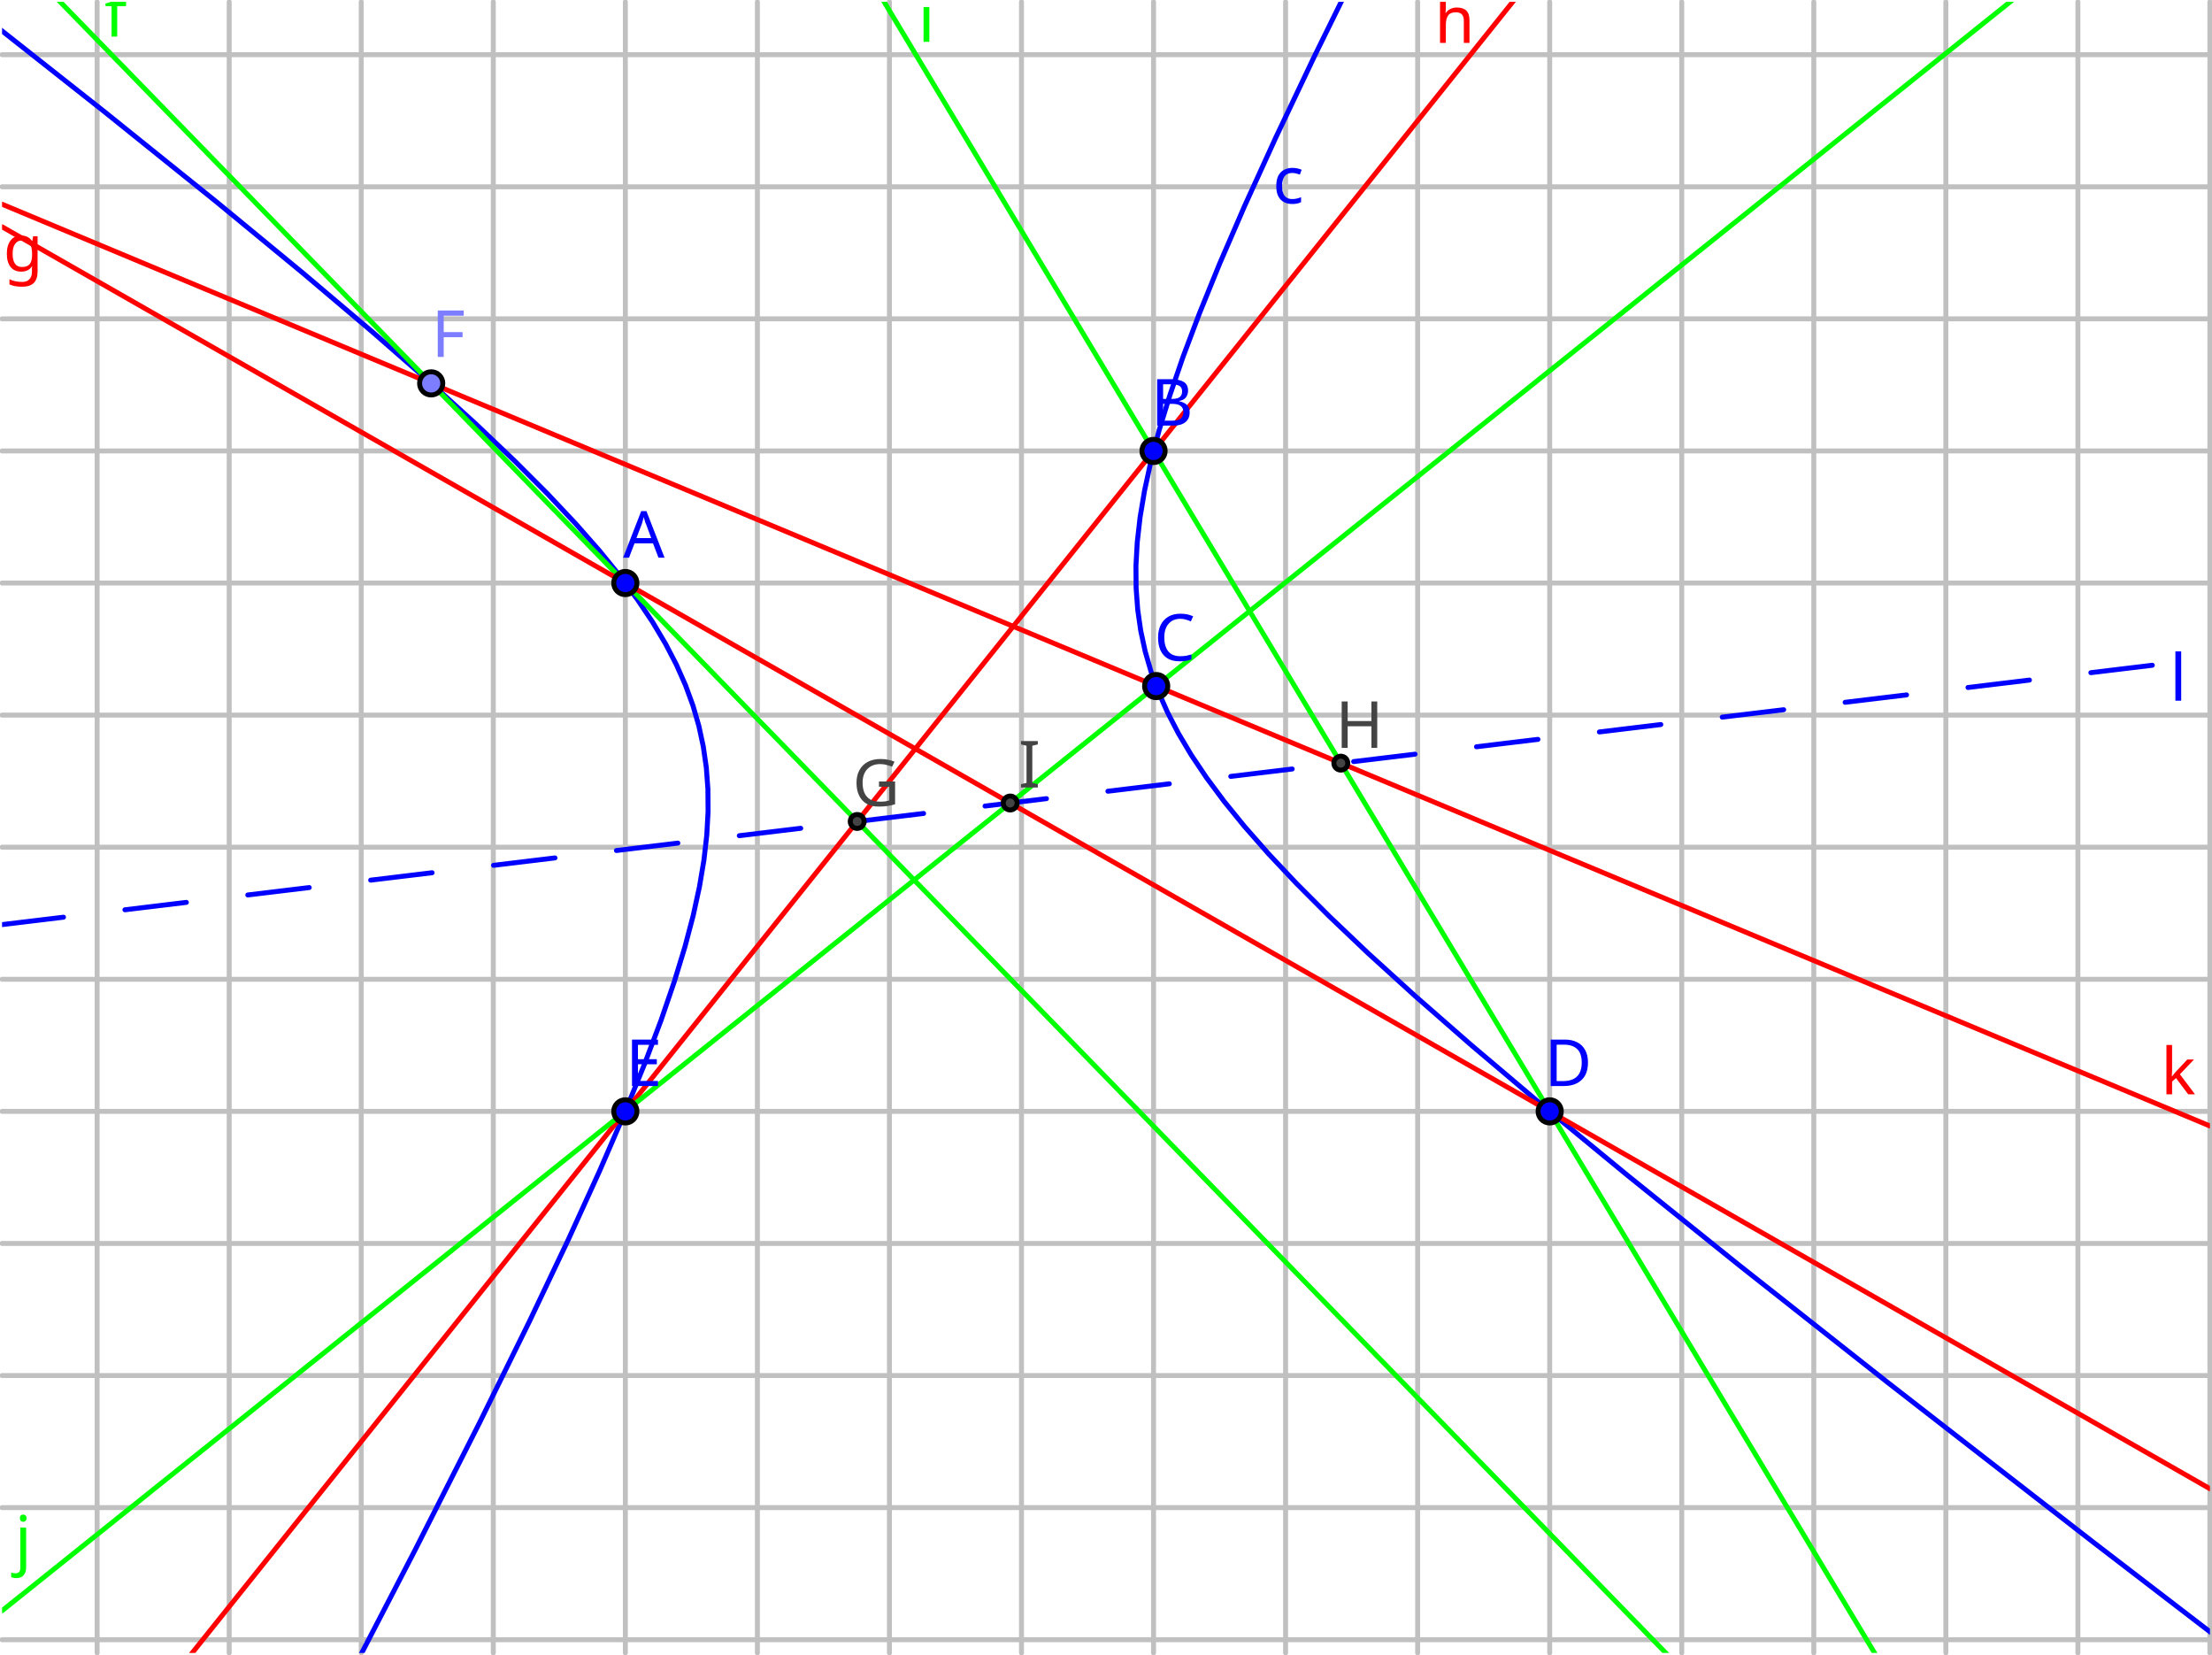
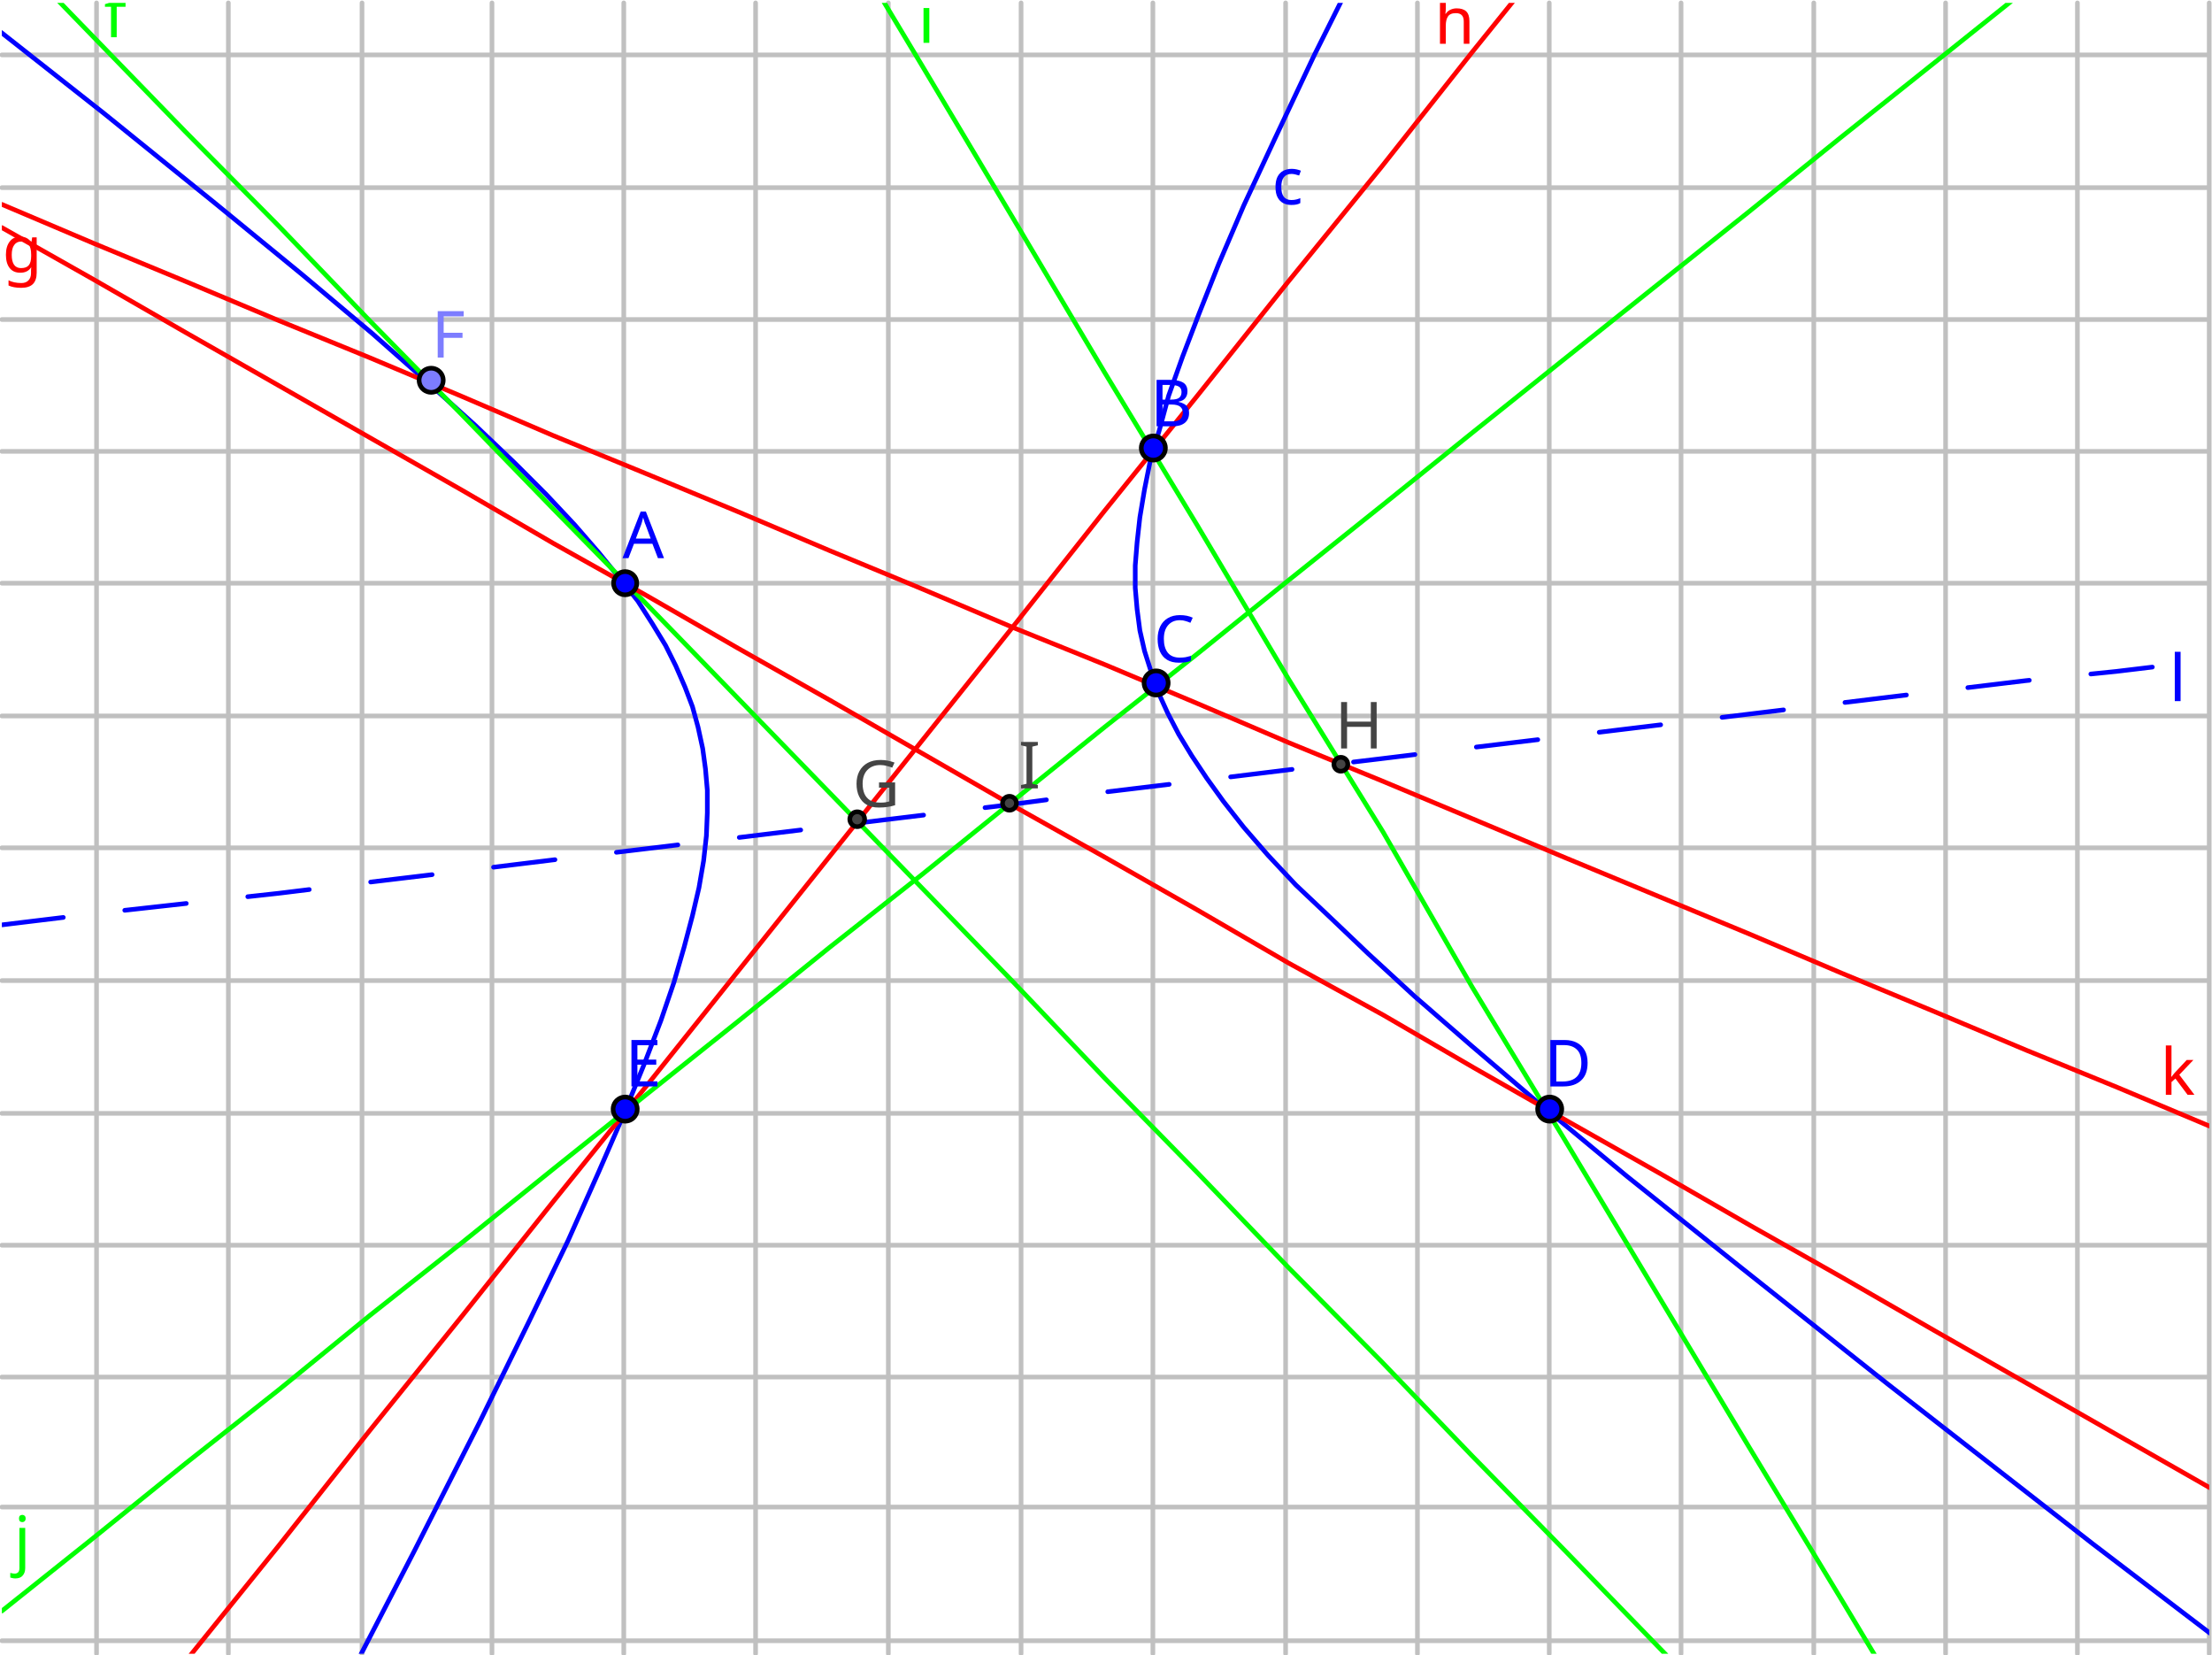
- <svg xmlns="http://www.w3.org/2000/svg" width="476pt" height="356pt" viewBox="-110.028 -86.981 238.265 178.23 ">
-   <g transform="translate(0, 91.24869 ) scale(1,-1) translate(0,86.98094 )">
-     <g>
-       <g stroke="rgb(0.0%,0.0%,0.0%)">
-         <g fill="rgb(0.0%,0.0%,0.0%)">
-           <g stroke-width="0.4pt">
-             <g>
-               <g stroke-linecap="round">
-                 <g stroke-linejoin="round">
-                   <g>
-                     <g stroke="rgb(75.294%,75.294%,75.294%)">
-                       <g fill="rgb(75.294%,75.294%,75.294%)">
-                         <path d=" M  -109.828 -86.781 M  -109.828 -85.358 L  128.037 -85.358 M  -109.828 -71.132 L  128.037 -71.132 M  -109.828 -56.905 L  128.037 -56.905 M  -109.828 -42.679 L  128.037 -42.679 M  -109.828 -28.453 L  128.037 -28.453 M  -109.828 -14.226 L  128.037 -14.226 M  -109.828 0.0 L  128.037 0.0 M  -109.828 14.226 L  128.037 14.226 M  -109.828 28.453 L  128.037 28.453 M  -109.828 42.679 L  128.037 42.679 M  -109.828 56.905 L  128.037 56.905 M  -109.828 71.132 L  128.037 71.132 M  -109.828 85.358 L  128.037 85.358 M  -99.585 -86.781 L  -99.585 91.049 M  -85.358 -86.781 L  -85.358 91.049 M  -71.132 -86.781 L  -71.132 91.049 M  -56.905 -86.781 L  -56.905 91.049 M  -42.679 -86.781 L  -42.679 91.049 M  -28.453 -86.781 L  -28.453 91.049 M  -14.226 -86.781 L  -14.226 91.049 M  0.0 -86.781 L  0.0 91.049 M  14.226 -86.781 L  14.226 91.049 M  28.453 -86.781 L  28.453 91.049 M  42.679 -86.781 L  42.679 91.049 M  56.905 -86.781 L  56.905 91.049 M  71.132 -86.781 L  71.132 91.049 M  85.358 -86.781 L  85.358 91.049 M  99.585 -86.781 L  99.585 91.049 M  113.811 -86.781 L  113.811 91.049 M  128.032 -86.781 L  128.032 91.049  " style="fill:none" />
-                       </g>
-                     </g>
-                   </g>
-                   <clipPath id="pgfcp1">
-                     <path d=" M  -109.828 -86.781 M  -109.828 -86.781 L  -109.828 91.049 L  128.037 91.049 L  128.037 -86.781 Z M  128.037 91.049  " />
-                   </clipPath>
-                   <g clip-path="url(#pgfcp1)">
-                     <g>
-                       <g stroke="rgb(0.0%,0.0%,100.0%)">
-                         <g fill="rgb(0.0%,0.0%,100.0%)">
-                           <path d=" M  2943.131 -2198.701 L  563.627 -413.185 L  301.788 -216.263 L  201.311 -140.368 L  148.26 -100.027 L  115.519 -74.898 L  93.333 -57.662 L  77.347 -45.047 L  65.315 -35.368 L  55.95 -27.658 L  48.474 -21.33 L  42.39 -16.01 L  37.368 -11.445 L  33.167 -7.452 L  29.619 -3.901 L  26.604 -0.697 L  24.026 2.234 L  21.817 4.952 L  19.923 7.501 L  18.297 9.922 L  16.914 12.245 L  15.742 14.5 L  14.762 16.712 L  13.958 18.902 L  13.325 21.094 L  12.847 23.309 L  12.522 25.567 L  12.35 27.893 L  12.331 30.311 L  12.471 32.848 L  12.777 35.537 L  13.258 38.41 L  13.934 41.513 L  14.827 44.898 L  15.969 48.63 L  17.395 52.788 L  19.165 57.483 L  21.345 62.847 L  24.041 69.075 L  27.391 76.423 L  31.591 85.257 L  36.948 96.136 L  43.924 109.906 L  53.279 127.953 L  66.382 152.769 L  85.833 189.089 L  117.496 247.574 L  177.631 357.802 L  334.399 643.739 L  1741.816 3204.164  " style="fill:none" />
-                         </g>
-                       </g>
-                     </g>
-                     <g>
-                       <g stroke="rgb(0.0%,0.0%,100.0%)">
-                         <g fill="rgb(0.0%,0.0%,100.0%)">
-                           <path d=" M  -2964.566 2232.855 L  -585.061 447.339 L  -323.222 250.416 L  -222.746 174.522 L  -169.694 134.18 L  -136.953 109.051 L  -114.768 91.816 L  -98.782 79.201 L  -86.749 69.522 L  -77.385 61.812 L  -69.908 55.484 L  -63.824 50.163 L  -58.803 45.598 L  -54.602 41.605 L  -51.054 38.054 L  -48.039 34.851 L  -45.461 31.919 L  -43.252 29.202 L  -41.358 26.653 L  -39.732 24.232 L  -38.349 21.908 L  -37.176 19.653 L  -36.197 17.442 L  -35.393 15.251 L  -34.759 13.059 L  -34.282 10.845 L  -33.956 8.587 L  -33.784 6.261 L  -33.766 3.843 L  -33.905 1.305 L  -34.211 -1.383 L  -34.693 -4.256 L  -35.369 -7.359 L  -36.262 -10.744 L  -37.404 -14.477 L  -38.829 -18.634 L  -40.6 -23.329 L  -42.78 -28.694 L  -45.476 -34.921 L  -48.825 -42.269 L  -53.026 -51.103 L  -58.383 -61.982 L  -65.359 -75.752 L  -74.713 -93.799 L  -87.816 -118.615 L  -107.268 -154.935 L  -138.93 -213.42 L  -199.066 -323.648 L  -355.834 -609.585 L  -1763.251 -3170.011  " style="fill:none" />
-                         </g>
-                       </g>
-                     </g>
-                     <g>
-                       <g stroke="rgb(0.0%,100.0%,0.0%)">
-                         <g fill="rgb(0.0%,100.0%,0.0%)">
-                           <path d=" M  -109.828 97.485 L  -99.917 87.297 L  -90.006 77.107 L  -80.095 66.918 L  -70.184 56.729 L  -60.273 46.54 L  -50.362 36.351 L  -40.451 26.162 L  -30.541 15.972 L  -20.63 5.783 L  -10.719 -4.404 L  -0.808 -14.593 L  9.103 -24.782 L  19.014 -34.973 L  28.925 -45.16 L  38.836 -55.349 L  48.746 -65.54 L  58.657 -75.728 L  68.568 -85.919 L  78.479 -96.106 L  88.39 -106.295 L  98.301 -116.486 L  108.212 -126.675 L  118.123 -136.863 L  128.033 -147.052  " style="fill:none" />
-                         </g>
-                       </g>
-                     </g>
-                     <g>
-                       <g stroke="rgb(100.0%,0.0%,0.0%)">
-                         <g fill="rgb(100.0%,0.0%,0.0%)">
-                           <path d=" M  -109.828 66.823 L  -99.917 61.16 L  -90.006 55.496 L  -80.095 49.833 L  -70.184 44.17 L  -60.273 38.506 L  -50.362 32.843 L  -40.451 27.18 L  -30.541 21.516 L  -20.63 15.853 L  -10.719 10.19 L  -0.808 4.526 L  9.103 -1.137 L  19.014 -6.8 L  28.925 -12.464 L  38.836 -18.127 L  48.746 -23.79 L  58.657 -29.454 L  68.568 -35.117 L  78.479 -40.78 L  88.39 -46.444 L  98.301 -52.107 L  108.212 -57.771 L  118.123 -63.434 L  128.033 -69.097  " style="fill:none" />
-                         </g>
-                       </g>
-                     </g>
-                     <g>
-                       <g stroke="rgb(100.0%,0.0%,0.0%)">
-                         <g fill="rgb(100.0%,0.0%,0.0%)">
-                           <path d=" M  -109.828 -112.388 L  -99.917 -100 L  -90.006 -87.611 L  -80.095 -75.222 L  -70.184 -62.834 L  -60.273 -50.445 L  -50.362 -38.057 L  -40.451 -25.668 L  -30.541 -13.279 L  -20.63 -0.891 L  -10.719 11.497 L  -0.808 23.886 L  9.103 36.275 L  19.014 48.663 L  28.925 61.052 L  38.836 73.44 L  48.746 85.829 L  58.657 98.218 L  68.568 110.606 L  78.479 122.995 L  88.39 135.383 L  98.301 147.772 L  108.212 160.161 L  118.123 172.549 L  128.033 184.938  " style="fill:none" />
-                         </g>
-                       </g>
-                     </g>
-                     <g>
-                       <g stroke="rgb(0.0%,100.0%,0.0%)">
-                         <g fill="rgb(0.0%,100.0%,0.0%)">
-                           <path d=" M  -109.828 249.436 L  -99.917 232.918 L  -90.006 216.399 L  -80.095 199.881 L  -70.184 183.363 L  -60.273 166.845 L  -50.362 150.327 L  -40.451 133.809 L  -30.541 117.291 L  -20.63 100.772 L  -10.719 84.254 L  -0.808 67.736 L  9.103 51.218 L  19.014 34.7 L  28.925 18.182 L  38.836 1.664 L  48.746 -14.854 L  58.657 -31.372 L  68.568 -47.89 L  78.479 -64.409 L  88.39 -80.927 L  98.301 -97.445 L  108.212 -113.963 L  118.123 -130.481 L  128.033 -146.999  " style="fill:none" />
-                         </g>
-                       </g>
-                     </g>
-                     <g>
-                       <g stroke="rgb(0.0%,100.0%,0.0%)">
-                         <g fill="rgb(0.0%,100.0%,0.0%)">
-                           <path d=" M  -109.828 -82.238 L  -99.917 -74.3 L  -90.006 -66.361 L  -80.095 -58.423 L  -70.184 -50.484 L  -60.273 -42.546 L  -50.362 -34.607 L  -40.451 -26.668 L  -30.541 -18.73 L  -20.63 -10.791 L  -10.719 -2.853 L  -0.808 5.086 L  9.103 13.025 L  19.014 20.963 L  28.925 28.901 L  38.836 36.84 L  48.746 44.779 L  58.657 52.718 L  68.568 60.656 L  78.479 68.594 L  88.39 76.533 L  98.301 84.472 L  108.212 92.41 L  118.123 100.349 L  128.033 108.287  " style="fill:none" />
-                         </g>
-                       </g>
-                     </g>
-                     <g>
-                       <g stroke="rgb(100.0%,0.0%,0.0%)">
-                         <g fill="rgb(100.0%,0.0%,0.0%)">
-                           <path d=" M  -109.828 69.254 L  -99.917 65.117 L  -90.006 60.98 L  -80.095 56.844 L  -70.184 52.707 L  -60.273 48.57 L  -50.362 44.434 L  -40.451 40.297 L  -30.541 36.16 L  -20.63 32.024 L  -10.719 27.887 L  -0.808 23.75 L  9.103 19.613 L  19.014 15.477 L  28.925 11.34 L  38.836 7.203 L  48.746 3.066 L  58.657 -1.07 L  68.568 -5.207 L  78.479 -9.343 L  88.39 -13.48 L  98.301 -17.617 L  108.212 -21.754 L  118.123 -25.89 L  128.033 -30.027  " style="fill:none" />
-                         </g>
-                       </g>
-                     </g>
-                     <g>
-                       <g stroke-dasharray="5.0pt,5.0pt" stroke-dashoffset="0.0pt">
-                         <g stroke="rgb(0.0%,0.0%,100.0%)">
-                           <g fill="rgb(0.0%,0.0%,100.0%)">
-                             <path d=" M  -109.828 -8.338 L  -99.917 -7.142 L  -90.006 -5.947 L  -80.095 -4.752 L  -70.184 -3.557 L  -60.273 -2.362 L  -50.362 -1.167 L  -40.451 0.027 L  -30.541 1.222 L  -20.63 2.417 L  -10.719 3.613 L  -0.808 4.808 L  9.103 6.003 L  19.014 7.199 L  28.925 8.394 L  38.836 9.589 L  48.746 10.784 L  58.657 11.979 L  68.568 13.174 L  78.479 14.369 L  88.39 15.564 L  98.301 16.759 L  108.212 17.954 L  118.123 19.149 L  128.033 20.344  " style="fill:none" />
-                           </g>
-                         </g>
-                       </g>
-                     </g>
-                     <g>
-                       <g fill="rgb(0.0%,0.0%,100.0%)">
-                         <path d=" M  -42.679 28.453 M  -41.429 28.453 C  -41.429 29.143 -41.989 29.703 -42.679 29.703 C  -43.369 29.703 -43.929 29.143 -43.929 28.453 C  -43.929 27.762 -43.369 27.203 -42.679 27.203 C  -41.989 27.203 -41.429 27.762 -41.429 28.453 Z M  -42.679 28.453  " />
-                       </g>
-                     </g>
-                     <g>
-                       <g stroke="rgb(0.0%,0.0%,100.0%)">
-                         <g fill="rgb(0.0%,0.0%,100.0%)">
-                           <path d=" M  -40.687 33.574  " style="fill:none" />
-                           <g>
-                             <g>
-                               <g transform="matrix(1.0,0.0,0.0,1.0,-43.69438,31.18257)">
-                                 <g fill="rgb(0.0%,0.0%,100.0%)">
-                                   <text style="stroke:none" transform="scale(1,-1) translate(3.00696,0)" text-anchor="middle" font-size="7">
-                                     <tspan font-family="cmmi" font-size="7">A</tspan>
-                                   </text>
-                                 </g>
-                               </g>
-                             </g>
-                           </g>
-                         </g>
-                       </g>
-                     </g>
-                     <g>
-                       <g fill="rgb(0.0%,0.0%,100.0%)">
-                         <path d=" M  14.226 42.679 M  15.476 42.679 C  15.476 43.369 14.917 43.929 14.226 43.929 C  13.536 43.929 12.976 43.369 12.976 42.679 C  12.976 41.989 13.536 41.429 14.226 41.429 C  14.917 41.429 15.476 41.989 15.476 42.679 Z M  14.226 42.679  " />
-                       </g>
-                     </g>
-                     <g>
-                       <g stroke="rgb(0.0%,0.0%,100.0%)">
-                         <g fill="rgb(0.0%,0.0%,100.0%)">
-                           <path d=" M  16.218 47.801  " style="fill:none" />
-                           <g>
-                             <g>
-                               <g transform="matrix(1.0,0.0,0.0,1.0,13.02655,45.40895)">
-                                 <g fill="rgb(0.0%,0.0%,100.0%)">
-                                   <text style="stroke:none" transform="scale(1,-1) translate(3.1915,0)" text-anchor="middle" font-size="7">
-                                     <tspan font-family="cmmi" font-size="7">B</tspan>
-                                   </text>
-                                 </g>
-                               </g>
-                             </g>
-                           </g>
-                         </g>
-                       </g>
-                     </g>
-                     <g>
-                       <g fill="rgb(0.0%,0.0%,100.0%)">
-                         <path d=" M  14.511 17.356 M  15.761 17.356 C  15.761 18.047 15.201 18.606 14.511 18.606 C  13.821 18.606 13.261 18.047 13.261 17.356 C  13.261 16.666 13.821 16.106 14.511 16.106 C  15.201 16.106 15.761 16.666 15.761 17.356 Z M  14.511 17.356  " />
-                       </g>
-                     </g>
-                     <g>
-                       <g stroke="rgb(0.0%,0.0%,100.0%)">
-                         <g fill="rgb(0.0%,0.0%,100.0%)">
-                           <path d=" M  16.503 22.478  " style="fill:none" />
-                           <g>
-                             <g>
-                               <g transform="matrix(1.0,0.0,0.0,1.0,13.38965,20.08603)">
-                                 <g fill="rgb(0.0%,0.0%,100.0%)">
-                                   <text style="stroke:none" transform="scale(1,-1) translate(3.11299,0)" text-anchor="middle" font-size="7">
-                                     <tspan font-family="cmmi" font-size="7">C</tspan>
-                                   </text>
-                                 </g>
-                               </g>
-                             </g>
-                           </g>
-                         </g>
-                       </g>
-                     </g>
-                     <g>
-                       <g fill="rgb(0.0%,0.0%,100.0%)">
-                         <path d=" M  56.905 -28.453 M  58.155 -28.453 C  58.155 -27.762 57.596 -27.203 56.905 -27.203 C  56.215 -27.203 55.655 -27.762 55.655 -28.453 C  55.655 -29.143 56.215 -29.703 56.905 -29.703 C  57.596 -29.703 58.155 -29.143 58.155 -28.453 Z M  56.905 -28.453  " />
-                       </g>
-                     </g>
-                     <g>
-                       <g stroke="rgb(0.0%,0.0%,100.0%)">
-                         <g fill="rgb(0.0%,0.0%,100.0%)">
-                           <path d=" M  58.897 -23.331  " style="fill:none" />
-                           <g>
-                             <g>
-                               <g transform="matrix(1.0,0.0,0.0,1.0,55.52028,-25.7229)">
-                                 <g fill="rgb(0.0%,0.0%,100.0%)">
-                                   <text style="stroke:none" transform="scale(1,-1) translate(3.37688,0)" text-anchor="middle" font-size="7">
-                                     <tspan font-family="cmmi" font-size="7">D</tspan>
-                                   </text>
-                                 </g>
-                               </g>
-                             </g>
-                           </g>
-                         </g>
-                       </g>
-                     </g>
-                     <g>
-                       <g fill="rgb(0.0%,0.0%,100.0%)">
-                         <path d=" M  -42.679 -28.453 M  -41.429 -28.453 C  -41.429 -27.762 -41.989 -27.203 -42.679 -27.203 C  -43.369 -27.203 -43.929 -27.762 -43.929 -28.453 C  -43.929 -29.143 -43.369 -29.703 -42.679 -29.703 C  -41.989 -29.703 -41.429 -29.143 -41.429 -28.453 Z M  -42.679 -28.453  " />
-                       </g>
-                     </g>
-                     <g>
-                       <g stroke="rgb(0.0%,0.0%,100.0%)">
-                         <g fill="rgb(0.0%,0.0%,100.0%)">
-                           <path d=" M  -40.687 -23.331  " style="fill:none" />
-                           <g>
-                             <g>
-                               <g transform="matrix(1.0,0.0,0.0,1.0,-43.8152,-25.7229)">
-                                 <g fill="rgb(0.0%,0.0%,100.0%)">
-                                   <text style="stroke:none" transform="scale(1,-1) translate(3.12778,0)" text-anchor="middle" font-size="7">
-                                     <tspan font-family="cmmi" font-size="7">E</tspan>
-                                   </text>
-                                 </g>
-                               </g>
-                             </g>
-                           </g>
-                         </g>
-                       </g>
-                     </g>
-                     <g>
-                       <g stroke="rgb(0.0%,0.0%,100.0%)">
-                         <g fill="rgb(0.0%,0.0%,100.0%)">
-                           <path d=" M  28.737 70.847  " style="fill:none" />
-                           <g>
-                             <g>
-                               <g transform="matrix(1.0,0.0,0.0,1.0,26.95045,69.34032)">
-                                 <g fill="rgb(0.0%,0.0%,100.0%)">
-                                   <text style="stroke:none" transform="scale(1,-1) translate(1.78687,0)" text-anchor="middle" font-size="7">
-                                     <tspan font-family="cmmi" font-size="7">c</tspan>
-                                   </text>
-                                 </g>
-                               </g>
-                             </g>
-                           </g>
-                         </g>
-                       </g>
-                     </g>
-                     <g>
-                       <g fill="rgb(49.019%,49.019%,100.0%)">
-                         <path d=" M  -63.596 49.957 M  -62.346 49.957 C  -62.346 50.648 -62.906 51.207 -63.596 51.207 C  -64.287 51.207 -64.846 50.648 -64.846 49.957 C  -64.846 49.267 -64.287 48.707 -63.596 48.707 C  -62.906 48.707 -62.346 49.267 -62.346 49.957 Z M  -63.596 49.957  " />
-                       </g>
-                     </g>
-                     <g>
-                       <g stroke="rgb(49.019%,49.019%,100.0%)">
-                         <g fill="rgb(49.019%,49.019%,100.0%)">
-                           <path d=" M  -61.742 55.198  " style="fill:none" />
-                           <g>
-                             <g>
-                               <g transform="matrix(1.0,0.0,0.0,1.0,-64.81638,52.80672)">
-                                 <g fill="rgb(49.019%,49.019%,100.0%)">
-                                   <text style="stroke:none" transform="scale(1,-1) translate(3.07397,0)" text-anchor="middle" font-size="7">
-                                     <tspan font-family="cmmi" font-size="7">F</tspan>
-                                   </text>
-                                 </g>
-                               </g>
-                             </g>
-                           </g>
-                         </g>
-                       </g>
-                     </g>
-                     <g>
-                       <g stroke="rgb(0.0%,100.0%,0.0%)">
-                         <g fill="rgb(0.0%,100.0%,0.0%)">
-                           <path d=" M  -97.593 89.057  " style="fill:none" />
-                           <g>
-                             <g>
-                               <g transform="matrix(1.0,0.0,0.0,1.0,-99.93495,87.307)">
-                                 <g fill="rgb(0.0%,100.0%,0.0%)">
-                                   <text style="stroke:none" transform="scale(1,-1) translate(2.34204,0)" text-anchor="middle" font-size="7">
-                                     <tspan font-family="cmmi" font-size="7">f</tspan>
-                                   </text>
-                                 </g>
-                               </g>
-                             </g>
-                           </g>
-                         </g>
-                       </g>
-                     </g>
-                     <g>
-                       <g stroke="rgb(100.0%,0.0%,0.0%)">
-                         <g fill="rgb(100.0%,0.0%,0.0%)">
-                           <path d=" M  -107.551 62.881  " style="fill:none" />
-                           <g>
-                             <g>
-                               <g transform="matrix(1.0,0.0,0.0,1.0,-109.6275,62.05412)">
-                                 <g fill="rgb(100.0%,0.0%,0.0%)">
-                                   <text style="stroke:none" transform="scale(1,-1) translate(2.07622,0)" text-anchor="middle" font-size="7">
-                                     <tspan font-family="cmmi" font-size="7">g</tspan>
-                                   </text>
-                                 </g>
-                               </g>
-                             </g>
-                           </g>
-                         </g>
-                       </g>
-                     </g>
-                     <g>
-                       <g stroke="rgb(100.0%,0.0%,0.0%)">
-                         <g fill="rgb(100.0%,0.0%,0.0%)">
-                           <path d=" M  46.662 89.057  " style="fill:none" />
-                           <g>
-                             <g>
-                               <g transform="matrix(1.0,0.0,0.0,1.0,44.32161,86.62646)">
-                                 <g fill="rgb(100.0%,0.0%,0.0%)">
-                                   <text style="stroke:none" transform="scale(1,-1) translate(2.34087,0)" text-anchor="middle" font-size="7">
-                                     <tspan font-family="cmmi" font-size="7">h</tspan>
-                                   </text>
-                                 </g>
-                               </g>
-                             </g>
-                           </g>
-                         </g>
-                       </g>
-                     </g>
-                     <g>
-                       <g stroke="rgb(0.0%,100.0%,0.0%)">
-                         <g fill="rgb(0.0%,100.0%,0.0%)">
-                           <path d=" M  -10.243 89.057  " style="fill:none" />
-                           <g>
-                             <g>
-                               <g transform="matrix(1.0,0.0,0.0,1.0,-11.65764,86.74104)">
-                                 <g fill="rgb(0.0%,100.0%,0.0%)">
-                                   <text style="stroke:none" transform="scale(1,-1) translate(1.41464,0)" text-anchor="middle" font-size="7">
-                                     <tspan font-family="cmmi" font-size="7">i</tspan>
-                                   </text>
-                                 </g>
-                               </g>
-                             </g>
-                           </g>
-                         </g>
-                       </g>
-                     </g>
-                     <g>
-                       <g stroke="rgb(0.0%,100.0%,0.0%)">
-                         <g fill="rgb(0.0%,100.0%,0.0%)">
-                           <path d=" M  -107.551 -75.4  " style="fill:none" />
-                           <g>
-                             <g>
-                               <g transform="matrix(1.0,0.0,0.0,1.0,-109.4081,-77.03523)">
-                                 <g fill="rgb(0.0%,100.0%,0.0%)">
-                                   <text style="stroke:none" transform="scale(1,-1) translate(1.85678,0)" text-anchor="middle" font-size="7">
-                                     <tspan font-family="cmmi" font-size="7">j</tspan>
-                                   </text>
-                                 </g>
-                               </g>
-                             </g>
-                           </g>
-                         </g>
-                       </g>
-                     </g>
-                     <g>
-                       <g stroke="rgb(100.0%,0.0%,0.0%)">
-                         <g fill="rgb(100.0%,0.0%,0.0%)">
-                           <path d=" M  124.623 -24.185  " style="fill:none" />
-                           <g>
-                             <g>
-                               <g transform="matrix(1.0,0.0,0.0,1.0,122.4128,-26.61533)">
-                                 <g fill="rgb(100.0%,0.0%,0.0%)">
-                                   <text style="stroke:none" transform="scale(1,-1) translate(2.21008,0)" text-anchor="middle" font-size="7">
-                                     <tspan font-family="cmmi" font-size="7">k</tspan>
-                                   </text>
-                                 </g>
-                               </g>
-                             </g>
-                           </g>
-                         </g>
-                       </g>
-                     </g>
-                     <g>
-                       <g fill="rgb(26.666%,26.666%,26.666%)">
-                         <path d=" M  -17.7 2.772 M  -16.95 2.772 C  -16.95 3.186 -17.285 3.522 -17.7 3.522 C  -18.114 3.522 -18.45 3.186 -18.45 2.772 C  -18.45 2.357 -18.114 2.022 -17.7 2.022 C  -17.285 2.022 -16.95 2.357 -16.95 2.772 Z M  -17.7 2.772  " />
-                       </g>
-                     </g>
-                     <g>
-                       <g stroke="rgb(26.666%,26.666%,26.666%)">
-                         <g fill="rgb(26.666%,26.666%,26.666%)">
-                           <path d=" M  -15.649 6.829  " style="fill:none" />
-                           <g>
-                             <g>
-                               <g transform="matrix(1.0,0.0,0.0,1.0,-18.76208,4.43692)">
-                                 <g fill="rgb(26.666%,26.666%,26.666%)">
-                                   <text style="stroke:none" transform="scale(1,-1) translate(3.11299,0)" text-anchor="middle" font-size="7">
-                                     <tspan font-family="cmmi" font-size="7">G</tspan>
-                                   </text>
-                                 </g>
-                               </g>
-                             </g>
-                           </g>
-                         </g>
-                       </g>
-                     </g>
-                     <g>
-                       <g fill="rgb(26.666%,26.666%,26.666%)">
-                         <path d=" M  34.402 9.054 M  35.152 9.054 C  35.152 9.468 34.816 9.804 34.402 9.804 C  33.987 9.804 33.652 9.468 33.652 9.054 C  33.652 8.64 33.987 8.304 34.402 8.304 C  34.816 8.304 35.152 8.64 35.152 9.054 Z M  34.402 9.054  " />
-                       </g>
-                     </g>
-                     <g>
-                       <g stroke="rgb(26.666%,26.666%,26.666%)">
-                         <g fill="rgb(26.666%,26.666%,26.666%)">
-                           <path d=" M  36.419 13.088  " style="fill:none" />
-                           <g>
-                             <g>
-                               <g transform="matrix(1.0,0.0,0.0,1.0,32.8771,10.69656)">
-                                 <g fill="rgb(26.666%,26.666%,26.666%)">
-                                   <text style="stroke:none" transform="scale(1,-1) translate(3.54236,0)" text-anchor="middle" font-size="7">
-                                     <tspan font-family="cmmi" font-size="7">H</tspan>
-                                   </text>
-                                 </g>
-                               </g>
-                             </g>
-                           </g>
-                         </g>
-                       </g>
-                     </g>
-                     <g>
-                       <g stroke="rgb(0.0%,0.0%,100.0%)">
-                         <g fill="rgb(0.0%,0.0%,100.0%)">
-                           <path d=" M  124.623 18.21  " style="fill:none" />
-                           <g>
-                             <g>
-                               <g transform="matrix(1.0,0.0,0.0,1.0,123.3382,15.77919)">
-                                 <g fill="rgb(0.0%,0.0%,100.0%)">
-                                   <text style="stroke:none" transform="scale(1,-1) translate(1.28473,0)" text-anchor="middle" font-size="7">
-                                     <tspan font-family="cmmi" font-size="7">l</tspan>
-                                   </text>
-                                 </g>
-                               </g>
-                             </g>
-                           </g>
-                         </g>
-                       </g>
-                     </g>
-                     <g>
-                       <g fill="rgb(26.666%,26.666%,26.666%)">
-                         <path d=" M  -1.216 4.759 M  -0.466 4.759 C  -0.466 5.174 -0.801 5.509 -1.216 5.509 C  -1.63 5.509 -1.966 5.174 -1.966 4.759 C  -1.966 4.345 -1.63 4.009 -1.216 4.009 C  -0.801 4.009 -0.466 4.345 -0.466 4.759 Z M  -1.216 4.759  " />
-                       </g>
-                     </g>
-                     <g>
-                       <g stroke="rgb(26.666%,26.666%,26.666%)">
-                         <g fill="rgb(26.666%,26.666%,26.666%)">
-                           <path d=" M  0.854 8.82  " style="fill:none" />
-                           <g>
-                             <g>
-                               <g transform="matrix(1.0,0.0,0.0,1.0,-1.19055,6.4286)">
-                                 <g fill="rgb(26.666%,26.666%,26.666%)">
-                                   <text style="stroke:none" transform="scale(1,-1) translate(2.0441,0)" text-anchor="middle" font-size="7">
-                                     <tspan font-family="cmmi" font-size="7">I</tspan>
-                                   </text>
-                                 </g>
-                               </g>
-                             </g>
-                           </g>
-                         </g>
-                       </g>
-                     </g>
-                   </g>
-                 </g>
-               </g>
-             </g>
-           </g>
-         </g>
-       </g>
+ <svg xmlns="http://www.w3.org/2000/svg" width="476pt" height="356pt" viewBox="-110 -87 238.3 178.2">
+   <g stroke-linejoin="round" transform="matrix(1 0 0 -1 0 4.3)" stroke-linecap="round" stroke-width=".5" stroke="#000">
+     <path d="M-109.8-85.4H128M-109.8-71H128M-109.8-57H128m-237.8 14.2H128m-237.8 14.2H128m-237.8 14.3H128M-109.8 0H128m-237.8 14.2H128m-237.8 14.3H128m-237.8 14.2H128m-237.8 14.2H128m-237.8 14.2H128m-237.8 14.3H128M-99.6-86.8V91m14.2-177.8V91M-71-86.8V91M-57-86.8V91m14.2-177.8V91m14.2-177.8V91m14.3-177.8V91M0-86.8V91M14.2-86.8V91M28.5-86.8V91M42.7-86.8V91M56.9-86.8V91M71.1-86.8V91M85.4-86.8V91M99.6-86.8V91m14.2-177.8V91M128-86.8V91" fill="none" stroke="silver" />
+     <clipPath id="a">
+       <path d="M-109.8-86.8V91H128V-86.8zM128 91" />
+     </clipPath>
+     <g clip-path="url(#a)">
+       <path d="M2943.1-2198.7L563.6-413.2l-261.8 197-100.5 75.8-53 40.4L115.5-75 93.3-57.7 77.3-45l-12 9.6-9.3 7.7-7.5 6.4-6.1 5.3-5 4.6-4.2 4L29.6-4l-3 3.2-2.6 3L21.8 5 20 7.5l-1.6 2.4-1.4 2.3-1.2 2.3-1 2.2L14 19l-.7 2.2-.5 2.2-.3 2.3-.2 2.3v2.4l.2 2.5.3 2.7.5 3 .6 3 1 3.4 1 3.7 1.5 4.2 1.8 4.7 2.1 5.3 2.7 6.3 3.4 7.3 4.2 8.9L36.9 96l7 13.8 9.4 18 13 24.9L85.9 189l31.7 58.5 60.1 110.2 156.8 286 1407.4 2560.4M-2964.6 2232.9L-585 447.3l261.9-196.9 100.5-75.9 53-40.3L-137 109l22.2-17.3 16-12.6 12-9.7 9.4-7.7 7.5-6.3 6-5.3 5.1-4.6 4.2-4 3.5-3.5 3-3.2 2.6-3 2.2-2.7 2-2.5 1.6-2.5 1.4-2.3 1.1-2.2 1-2.3.8-2.1.6-2.2.5-2.3.3-2.2.2-2.3V3.8l-.1-2.5-.3-2.7-.5-2.9-.7-3-.9-3.4-1.1-3.8-1.4-4.1-1.8-4.7-2.2-5.4-2.7-6.2-3.3-7.4L-53-51-58.4-62l-7-13.8-9.3-18-13.1-24.8-19.5-36.3-31.6-58.5-60.2-110.2-156.7-286L-1763.3-3170" fill="none" stroke="#00F" />
+       <path d="M-109.8 97.5l9.9-10.2 9.9-10.2L-80 67l9.8-10.2 10-10.2 9.8-10.1 10-10.2 9.9-10.2 9.9-10.2 9.9-10.2 9.9-10.2L9-24.8l10-10.2 9.8-10.2 10-10.1 9.8-10.2 10-10.2L68.6-86l9.9-10.2 9.9-10.2 9.9-10.2 10-10.2 9.8-10.2 10-10.2" fill="none" stroke="#0F0" />
+       <path d="M-109.8 66.8l9.9-5.6 9.9-5.7 10-5.7 9.8-5.6 10-5.7 9.8-5.7 10-5.6 9.9-5.7 9.9-5.6 9.9-5.7 9.9-5.7L9-1l10-5.7 9.8-5.7L39-18l9.8-5.7 10-5.7 9.9-5.6 9.9-5.7 9.9-5.6 9.9-5.7 10-5.7 9.8-5.6 10-5.7" fill="none" stroke="red" />
+       <path d="M-109.8-112.4l9.9 12.4 9.9 12.4 10 12.4 9.8 12.4 10 12.4 9.8 12.3 10 12.4 9.9 12.4 9.9 12.4 9.9 12.4 9.9 12.4L9 36.3l10 12.4L28.8 61l10 12.3 9.8 12.4 10 12.4 9.9 12.4 9.9 12.4 9.9 12.4 9.9 12.4 10 12.4 9.8 12.3 10 12.4" fill="none" stroke="red" />
+       <path d="M-109.8 249.4l9.9-16.5 9.9-16.5 10-16.5 9.8-16.5 10-16.6 9.8-16.5 10-16.5 9.9-16.5 9.9-16.5 9.9-16.5 9.9-16.6L9 51.2l10-16.5 9.8-16.5L39 1.7 48.6-15l10-16.5 9.9-16.5 9.9-16.5L88.4-81l9.9-16.5 10-16.6 9.8-16.5 10-16.5" fill="none" stroke="#0F0" />
+       <path d="M-109.8-82.2l9.9 7.9 9.9 8 10 7.9 9.8 8 10 7.9 9.8 7.9 10 8 9.9 7.9 9.9 8 9.9 7.8 9.9 8L9 13l10 7.9 9.8 7.9 10 8 9.8 7.9 10 8 9.9 7.9 9.9 7.9 9.9 8 9.9 7.9 10 8 9.8 7.8 10 8" fill="none" stroke="#0F0" />
+       <path d="M-109.8 69.3l9.9-4.2L-90 61l10-4.2 9.8-4 10-4.2 9.8-4.2 10-4.1 9.9-4.1 9.9-4.2 9.9-4.1 9.9-4.2 9.9-4 10-4.2 9.8-4.2 10-4.1 9.8-4.1 10-4.2 9.9-4.1 9.9-4.1 9.9-4.2 9.9-4.1 10-4.2 9.8-4 10-4.2" fill="none" stroke="red" />
+       <path d="M-109.8-8.3l9.9 1.2L-90-6l10 1.1 9.8 1.2 10 1.2 9.8 1.2 10 1.2 9.9 1.2 9.9 1.2 9.9 1.2 9.9 1.2L9 6l10 1.2 9.8 1.2 10 1.2 9.8 1.2 10 1.2 9.9 1.2 9.9 1.2 9.9 1.2 9.9 1.2 10 1.2L118 19l10 1.2" fill="none" stroke="#00F" stroke-dasharray="5.0pt,5.0pt" />
+       <path d="M-41.4 28.5a1.2 1.2 0 1 1-2.5 0 1.2 1.2 0 0 1 2.5 0zm-1.3 0" fill="#00F" />
+       <text transform="matrix(1 0 0 -1 -40.7 31.2)" text-anchor="middle" font-size="7" stroke="none" fill="#00F">
+         <tspan font-family="cmmi">A</tspan>
+       </text>
+       <path d="M15.5 42.7a1.3 1.3 0 1 1-2.5 0 1.3 1.3 0 0 1 2.5 0zm-1.3 0" fill="#00F" />
+       <text transform="matrix(1 0 0 -1 16.2 45.4)" text-anchor="middle" font-size="7" stroke="none" fill="#00F">
+         <tspan font-family="cmmi">B</tspan>
+       </text>
+       <path d="M15.8 17.4a1.3 1.3 0 1 1-2.5 0 1.3 1.3 0 0 1 2.5 0zm-1.3 0" fill="#00F" />
+       <text transform="matrix(1 0 0 -1 16.5 20)" text-anchor="middle" font-size="7" stroke="none" fill="#00F">
+         <tspan font-family="cmmi">C</tspan>
+       </text>
+       <path d="M58.2-28.5a1.3 1.3 0 1 1-2.5 0 1.3 1.3 0 0 1 2.5 0zm-1.3 0" fill="#00F" />
+       <text transform="matrix(1 0 0 -1 58.9 -25.7)" text-anchor="middle" font-size="7" stroke="none" fill="#00F">
+         <tspan font-family="cmmi">D</tspan>
+       </text>
+       <path d="M-41.4-28.5a1.3 1.3 0 1 1-2.5 0 1.3 1.3 0 0 1 2.5 0zm-1.3 0" fill="#00F" />
+       <text transform="matrix(1 0 0 -1 -40.7 -25.7)" text-anchor="middle" font-size="7" stroke="none" fill="#00F">
+         <tspan font-family="cmmi">E</tspan>
+       </text>
+       <text transform="matrix(1 0 0 -1 28.7 69.3)" text-anchor="middle" font-size="7" stroke="none" fill="#00F">
+         <tspan font-family="cmmi">c</tspan>
+       </text>
+       <path d="M-62.3 50a1.3 1.3 0 1 1-2.5 0 1.3 1.3 0 0 1 2.5 0zm-1.3 0" fill="#7D7DFF" />
+       <text transform="matrix(1 0 0 -1 -61.7 52.8)" text-anchor="middle" font-size="7" stroke="none" fill="#7D7DFF">
+         <tspan font-family="cmmi">F</tspan>
+       </text>
+       <text transform="matrix(1 0 0 -1 -97.6 87.3)" text-anchor="middle" font-size="7" stroke="none" fill="#0F0">
+         <tspan font-family="cmmi">f</tspan>
+       </text>
+       <text transform="matrix(1 0 0 -1 -107.6 62)" text-anchor="middle" font-size="7" stroke="none" fill="red">
+         <tspan font-family="cmmi">g</tspan>
+       </text>
+       <text transform="matrix(1 0 0 -1 46.7 86.6)" text-anchor="middle" font-size="7" stroke="none" fill="red">
+         <tspan font-family="cmmi">h</tspan>
+       </text>
+       <text transform="matrix(1 0 0 -1 -10.2 86.7)" text-anchor="middle" font-size="7" stroke="none" fill="#0F0">
+         <tspan font-family="cmmi">i</tspan>
+       </text>
+       <text transform="matrix(1 0 0 -1 -107.6 -77)" text-anchor="middle" font-size="7" stroke="none" fill="#0F0">
+         <tspan font-family="cmmi">j</tspan>
+       </text>
+       <text transform="matrix(1 0 0 -1 124.6 -26.6)" text-anchor="middle" font-size="7" stroke="none" fill="red">
+         <tspan font-family="cmmi">k</tspan>
+       </text>
+       <path d="M-16.9 2.8a.8.8 0 1 1-1.5 0 .8.8 0 0 1 1.5 0zm-.8 0" fill="#444" />
+       <text transform="matrix(1 0 0 -1 -15.6 4.4)" text-anchor="middle" font-size="7" stroke="none" fill="#444">
+         <tspan font-family="cmmi">G</tspan>
+       </text>
+       <path d="M35.2 9a.7.7 0 1 1-1.5 0 .7.7 0 0 1 1.5 0zm-.8 0" fill="#444" />
+       <text transform="matrix(1 0 0 -1 36.4 10.7)" text-anchor="middle" font-size="7" stroke="none" fill="#444">
+         <tspan font-family="cmmi">H</tspan>
+       </text>
+       <text transform="matrix(1 0 0 -1 124.6 15.8)" text-anchor="middle" font-size="7" stroke="none" fill="#00F">
+         <tspan font-family="cmmi">l</tspan>
+       </text>
+       <path d="M-.5 4.8a.7.7 0 1 1-1.5 0 .7.7 0 0 1 1.5 0zm-.7 0" fill="#444" />
+       <text transform="matrix(1 0 0 -1 .9 6.4)" text-anchor="middle" font-size="7" stroke="none" fill="#444">
+         <tspan font-family="cmmi">I</tspan>
+       </text>
    </g>
  </g>
</svg>
